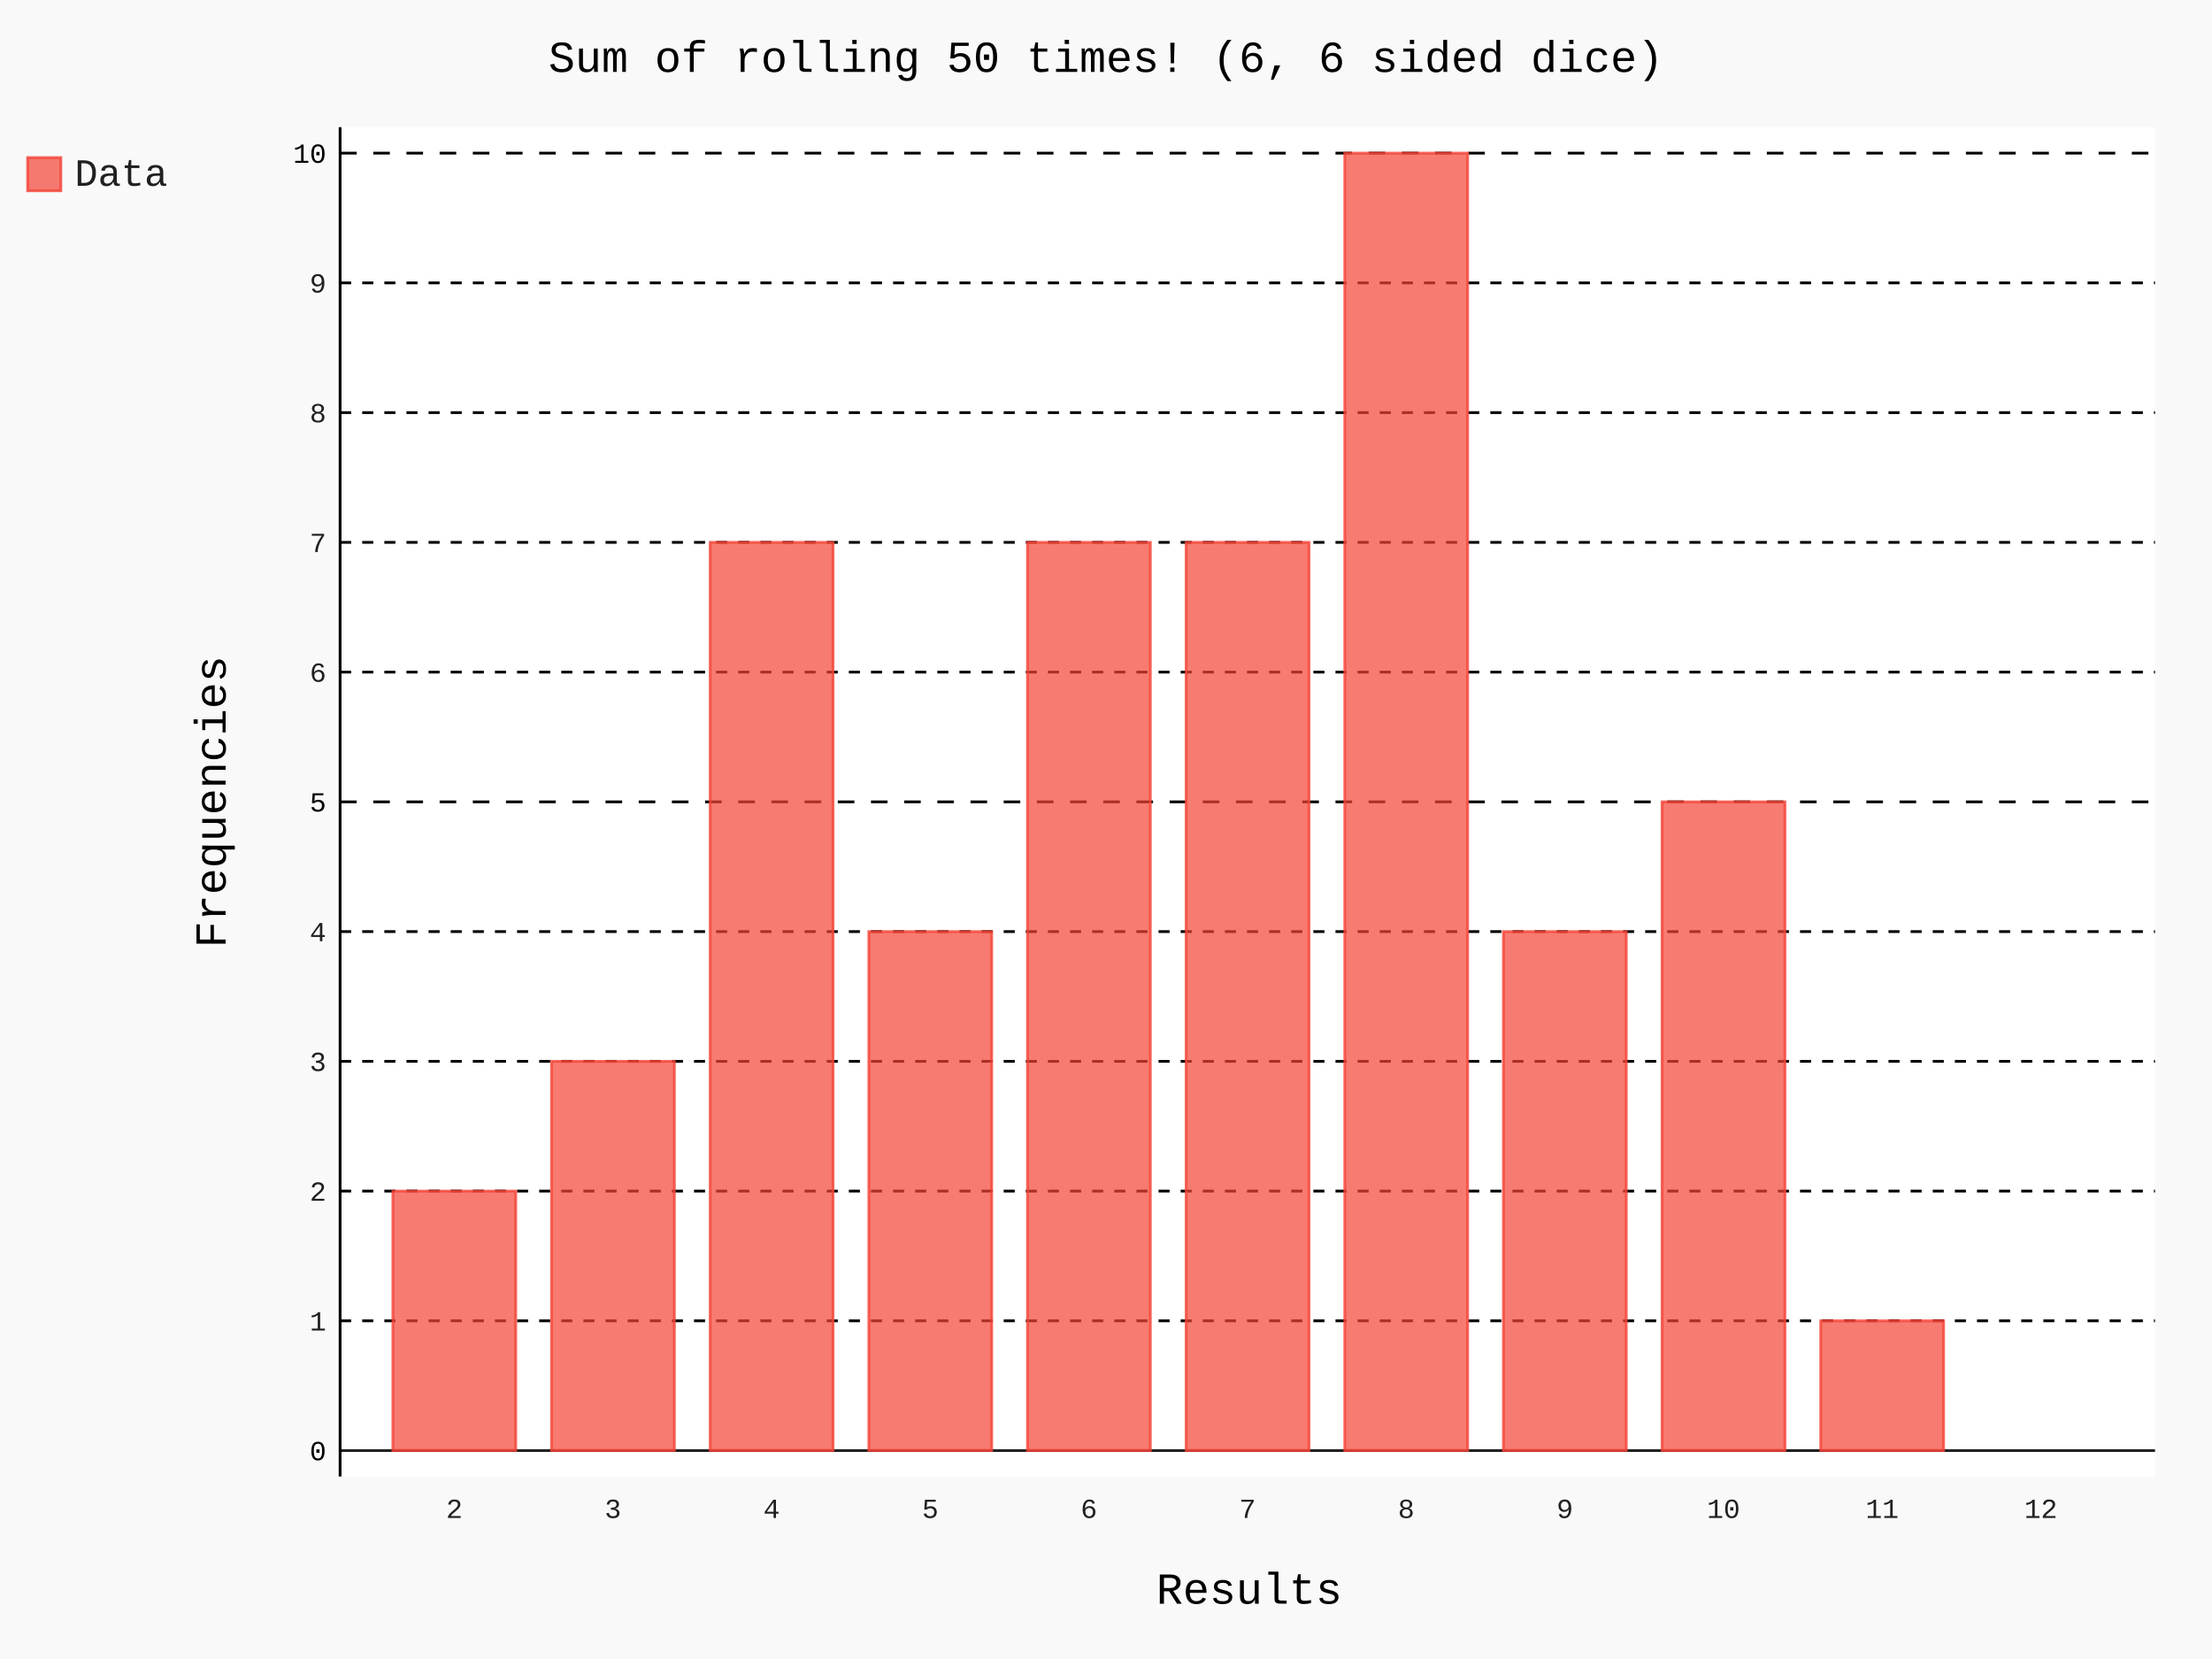
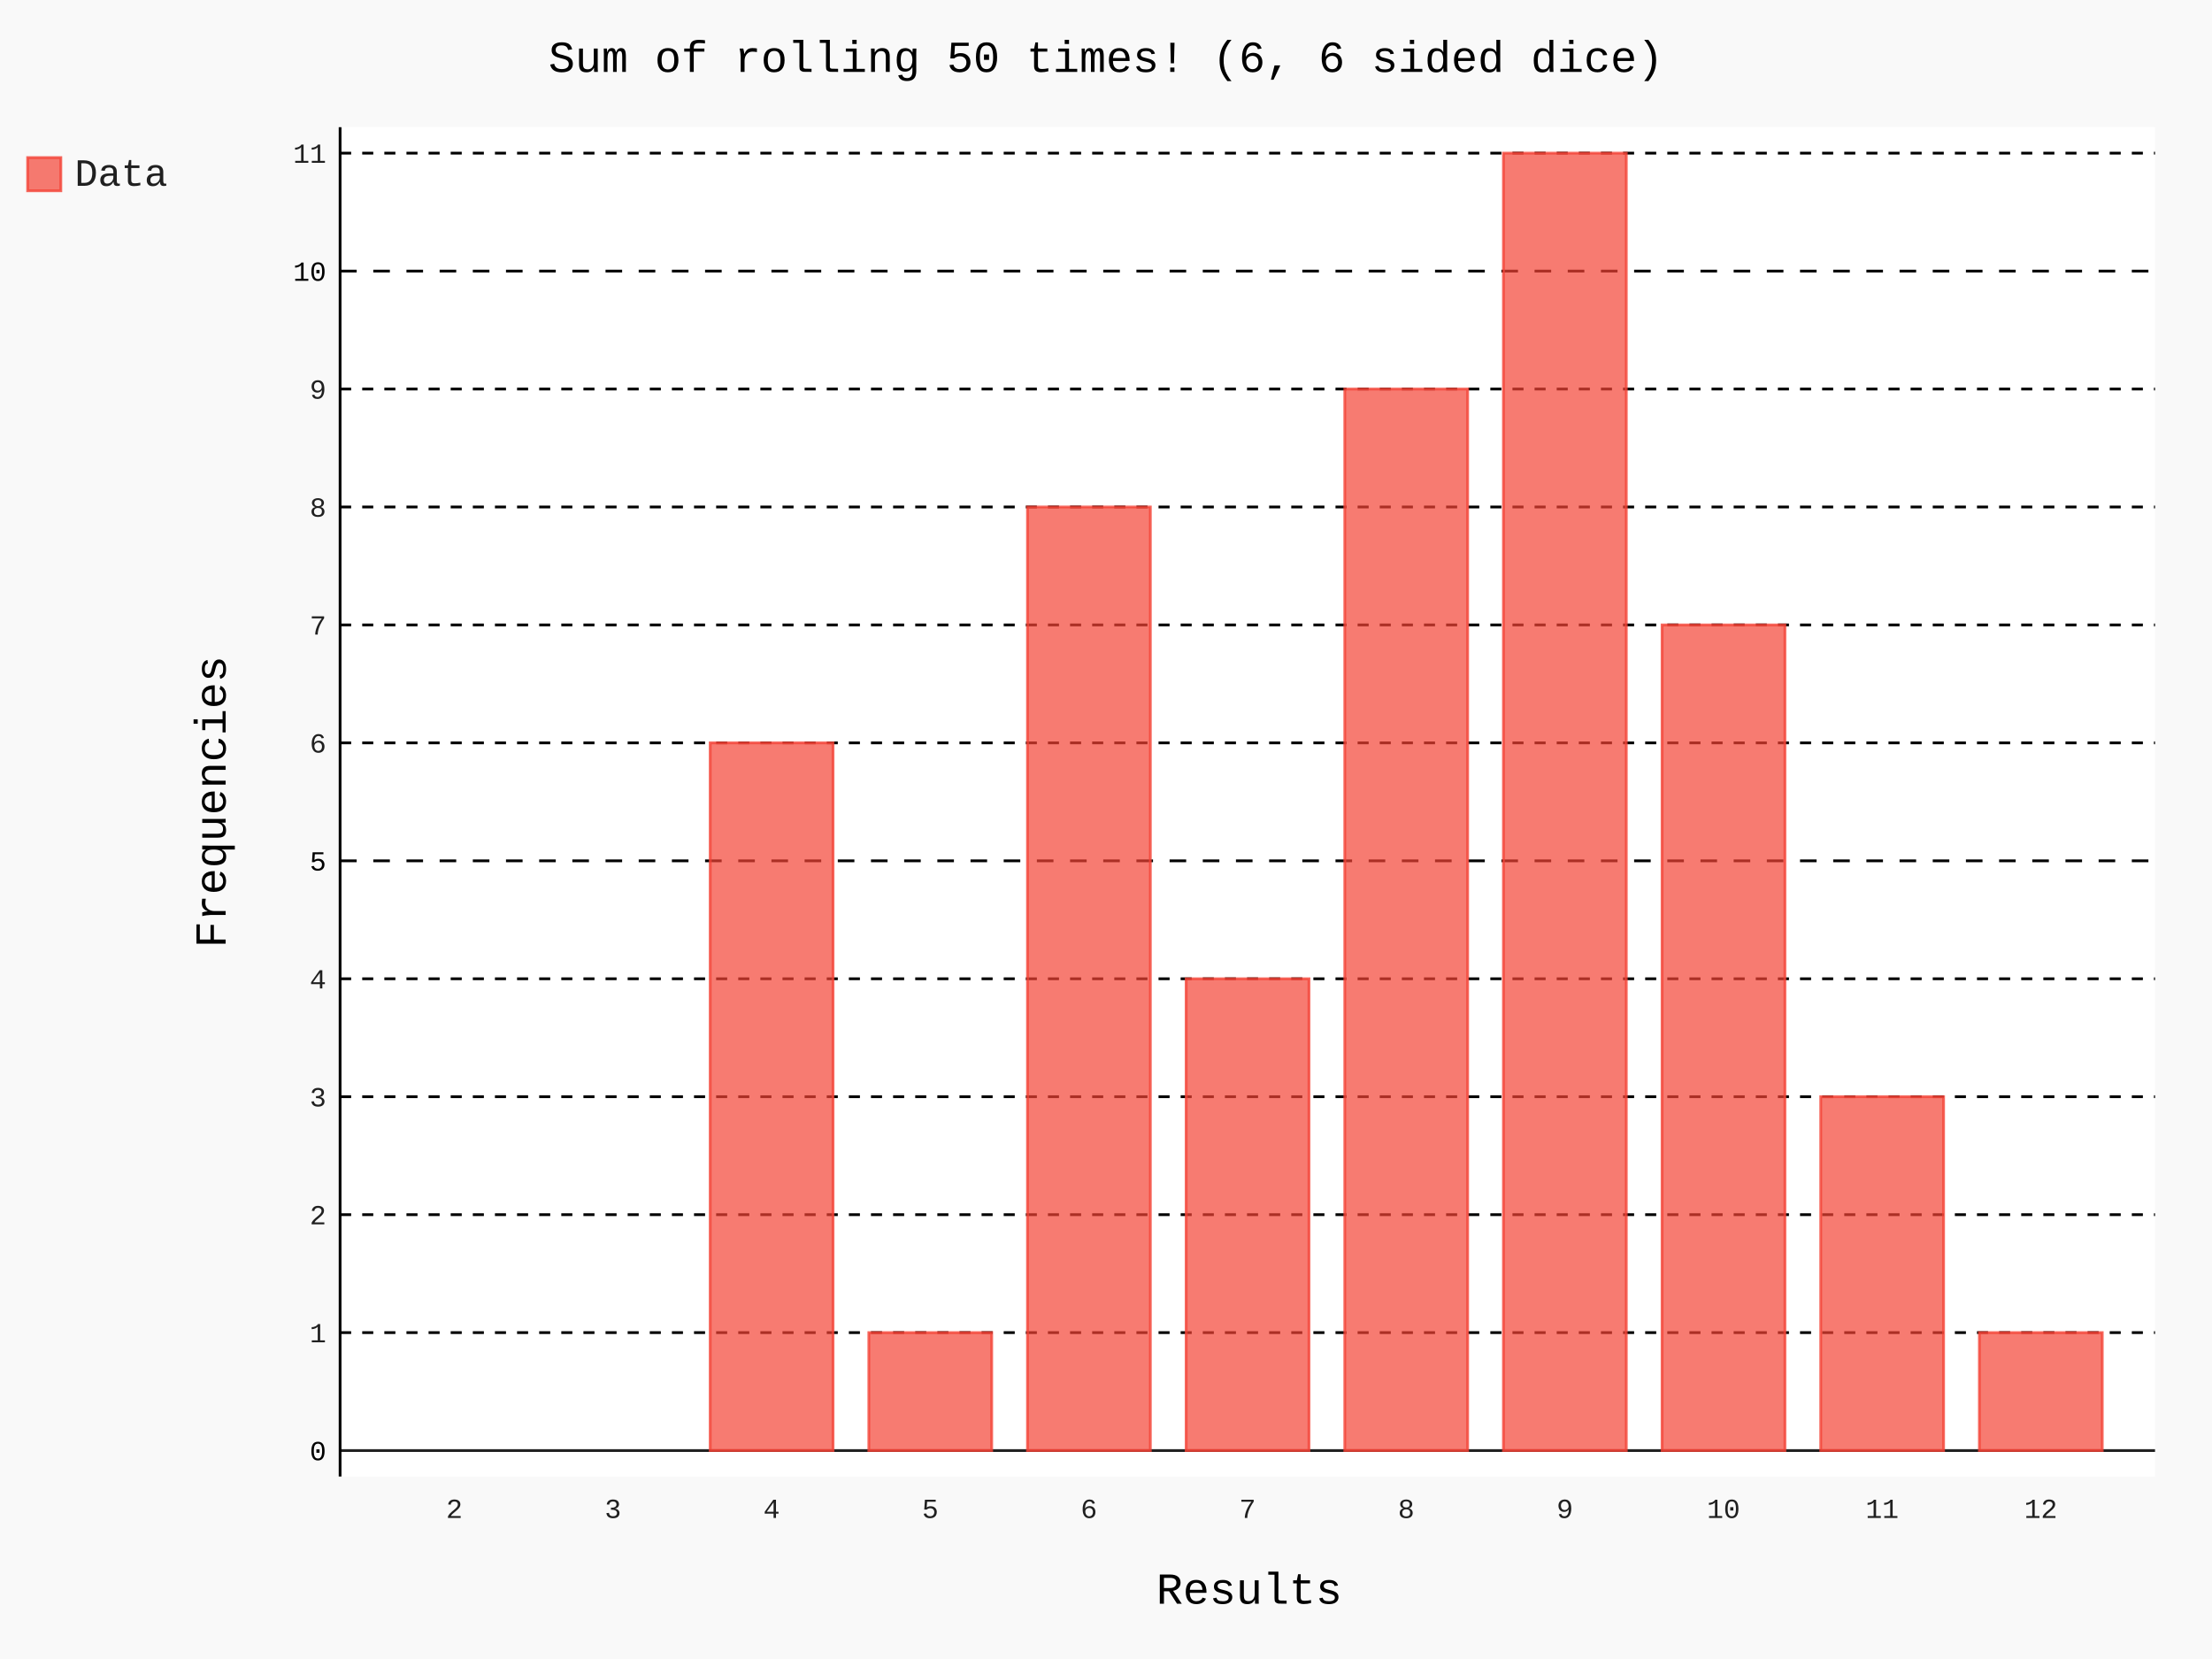
- <svg xmlns="http://www.w3.org/2000/svg" id="chart-dccce645-06d4-4d7a-bfc4-85b550eafcf9" class="pygal-chart" viewBox="0 0 800 600">
+ <svg xmlns="http://www.w3.org/2000/svg" id="chart-280f1f87-3bf0-451a-bb20-af6d14fa2c18" class="pygal-chart" viewBox="0 0 800 600">
  <defs>
-     <style type="text/css">#chart-dccce645-06d4-4d7a-bfc4-85b550eafcf9{-webkit-user-select:none;-webkit-font-smoothing:antialiased;font-family:Consolas,"Liberation Mono",Menlo,Courier,monospace}#chart-dccce645-06d4-4d7a-bfc4-85b550eafcf9 .title{font-family:Consolas,"Liberation Mono",Menlo,Courier,monospace;font-size:16px}#chart-dccce645-06d4-4d7a-bfc4-85b550eafcf9 .legends .legend text{font-family:Consolas,"Liberation Mono",Menlo,Courier,monospace;font-size:14px}#chart-dccce645-06d4-4d7a-bfc4-85b550eafcf9 .axis text{font-family:Consolas,"Liberation Mono",Menlo,Courier,monospace;font-size:10px}#chart-dccce645-06d4-4d7a-bfc4-85b550eafcf9 .axis text.major{font-family:Consolas,"Liberation Mono",Menlo,Courier,monospace;font-size:10px}#chart-dccce645-06d4-4d7a-bfc4-85b550eafcf9 .text-overlay text.value{font-family:Consolas,"Liberation Mono",Menlo,Courier,monospace;font-size:16px}#chart-dccce645-06d4-4d7a-bfc4-85b550eafcf9 .text-overlay text.label{font-family:Consolas,"Liberation Mono",Menlo,Courier,monospace;font-size:10px}#chart-dccce645-06d4-4d7a-bfc4-85b550eafcf9 .tooltip{font-family:Consolas,"Liberation Mono",Menlo,Courier,monospace;font-size:14px}#chart-dccce645-06d4-4d7a-bfc4-85b550eafcf9 text.no_data{font-family:Consolas,"Liberation Mono",Menlo,Courier,monospace;font-size:64px}
- #chart-dccce645-06d4-4d7a-bfc4-85b550eafcf9{background-color:rgba(249,249,249,1)}#chart-dccce645-06d4-4d7a-bfc4-85b550eafcf9 path,#chart-dccce645-06d4-4d7a-bfc4-85b550eafcf9 line,#chart-dccce645-06d4-4d7a-bfc4-85b550eafcf9 rect,#chart-dccce645-06d4-4d7a-bfc4-85b550eafcf9 circle{-webkit-transition:150ms;-moz-transition:150ms;transition:150ms}#chart-dccce645-06d4-4d7a-bfc4-85b550eafcf9 .graph &gt; .background{fill:rgba(249,249,249,1)}#chart-dccce645-06d4-4d7a-bfc4-85b550eafcf9 .plot &gt; .background{fill:rgba(255,255,255,1)}#chart-dccce645-06d4-4d7a-bfc4-85b550eafcf9 .graph{fill:rgba(0,0,0,.87)}#chart-dccce645-06d4-4d7a-bfc4-85b550eafcf9 text.no_data{fill:rgba(0,0,0,1)}#chart-dccce645-06d4-4d7a-bfc4-85b550eafcf9 .title{fill:rgba(0,0,0,1)}#chart-dccce645-06d4-4d7a-bfc4-85b550eafcf9 .legends .legend text{fill:rgba(0,0,0,.87)}#chart-dccce645-06d4-4d7a-bfc4-85b550eafcf9 .legends .legend:hover text{fill:rgba(0,0,0,1)}#chart-dccce645-06d4-4d7a-bfc4-85b550eafcf9 .axis .line{stroke:rgba(0,0,0,1)}#chart-dccce645-06d4-4d7a-bfc4-85b550eafcf9 .axis .guide.line{stroke:rgba(0,0,0,.54)}#chart-dccce645-06d4-4d7a-bfc4-85b550eafcf9 .axis .major.line{stroke:rgba(0,0,0,.87)}#chart-dccce645-06d4-4d7a-bfc4-85b550eafcf9 .axis text.major{fill:rgba(0,0,0,1)}#chart-dccce645-06d4-4d7a-bfc4-85b550eafcf9 .axis.y .guides:hover .guide.line,#chart-dccce645-06d4-4d7a-bfc4-85b550eafcf9 .line-graph .axis.x .guides:hover .guide.line,#chart-dccce645-06d4-4d7a-bfc4-85b550eafcf9 .stackedline-graph .axis.x .guides:hover .guide.line,#chart-dccce645-06d4-4d7a-bfc4-85b550eafcf9 .xy-graph .axis.x .guides:hover .guide.line{stroke:rgba(0,0,0,1)}#chart-dccce645-06d4-4d7a-bfc4-85b550eafcf9 .axis .guides:hover text{fill:rgba(0,0,0,1)}#chart-dccce645-06d4-4d7a-bfc4-85b550eafcf9 .reactive{fill-opacity:.7;stroke-opacity:.8;stroke-width:1}#chart-dccce645-06d4-4d7a-bfc4-85b550eafcf9 .ci{stroke:rgba(0,0,0,.87)}#chart-dccce645-06d4-4d7a-bfc4-85b550eafcf9 .reactive.active,#chart-dccce645-06d4-4d7a-bfc4-85b550eafcf9 .active .reactive{fill-opacity:.8;stroke-opacity:.9;stroke-width:4}#chart-dccce645-06d4-4d7a-bfc4-85b550eafcf9 .ci .reactive.active{stroke-width:1.5}#chart-dccce645-06d4-4d7a-bfc4-85b550eafcf9 .series text{fill:rgba(0,0,0,1)}#chart-dccce645-06d4-4d7a-bfc4-85b550eafcf9 .tooltip rect{fill:rgba(255,255,255,1);stroke:rgba(0,0,0,1);-webkit-transition:opacity 150ms;-moz-transition:opacity 150ms;transition:opacity 150ms}#chart-dccce645-06d4-4d7a-bfc4-85b550eafcf9 .tooltip .label{fill:rgba(0,0,0,.87)}#chart-dccce645-06d4-4d7a-bfc4-85b550eafcf9 .tooltip .label{fill:rgba(0,0,0,.87)}#chart-dccce645-06d4-4d7a-bfc4-85b550eafcf9 .tooltip .legend{font-size:.8em;fill:rgba(0,0,0,.54)}#chart-dccce645-06d4-4d7a-bfc4-85b550eafcf9 .tooltip .x_label{font-size:.6em;fill:rgba(0,0,0,1)}#chart-dccce645-06d4-4d7a-bfc4-85b550eafcf9 .tooltip .xlink{font-size:.5em;text-decoration:underline}#chart-dccce645-06d4-4d7a-bfc4-85b550eafcf9 .tooltip .value{font-size:1.5em}#chart-dccce645-06d4-4d7a-bfc4-85b550eafcf9 .bound{font-size:.5em}#chart-dccce645-06d4-4d7a-bfc4-85b550eafcf9 .max-value{font-size:.75em;fill:rgba(0,0,0,.54)}#chart-dccce645-06d4-4d7a-bfc4-85b550eafcf9 .map-element{fill:rgba(255,255,255,1);stroke:rgba(0,0,0,.54) !important}#chart-dccce645-06d4-4d7a-bfc4-85b550eafcf9 .map-element .reactive{fill-opacity:inherit;stroke-opacity:inherit}#chart-dccce645-06d4-4d7a-bfc4-85b550eafcf9 .color-0,#chart-dccce645-06d4-4d7a-bfc4-85b550eafcf9 .color-0 a:visited{stroke:#F44336;fill:#F44336}#chart-dccce645-06d4-4d7a-bfc4-85b550eafcf9 .text-overlay .color-0 text{fill:black}
- #chart-dccce645-06d4-4d7a-bfc4-85b550eafcf9 text.no_data{text-anchor:middle}#chart-dccce645-06d4-4d7a-bfc4-85b550eafcf9 .guide.line{fill:none}#chart-dccce645-06d4-4d7a-bfc4-85b550eafcf9 .centered{text-anchor:middle}#chart-dccce645-06d4-4d7a-bfc4-85b550eafcf9 .title{text-anchor:middle}#chart-dccce645-06d4-4d7a-bfc4-85b550eafcf9 .legends .legend text{fill-opacity:1}#chart-dccce645-06d4-4d7a-bfc4-85b550eafcf9 .axis.x text{text-anchor:middle}#chart-dccce645-06d4-4d7a-bfc4-85b550eafcf9 .axis.x:not(.web) text[transform]{text-anchor:start}#chart-dccce645-06d4-4d7a-bfc4-85b550eafcf9 .axis.x:not(.web) text[transform].backwards{text-anchor:end}#chart-dccce645-06d4-4d7a-bfc4-85b550eafcf9 .axis.y text{text-anchor:end}#chart-dccce645-06d4-4d7a-bfc4-85b550eafcf9 .axis.y text[transform].backwards{text-anchor:start}#chart-dccce645-06d4-4d7a-bfc4-85b550eafcf9 .axis.y2 text{text-anchor:start}#chart-dccce645-06d4-4d7a-bfc4-85b550eafcf9 .axis.y2 text[transform].backwards{text-anchor:end}#chart-dccce645-06d4-4d7a-bfc4-85b550eafcf9 .axis .guide.line{stroke-dasharray:4,4;stroke:black}#chart-dccce645-06d4-4d7a-bfc4-85b550eafcf9 .axis .major.guide.line{stroke-dasharray:6,6;stroke:black}#chart-dccce645-06d4-4d7a-bfc4-85b550eafcf9 .horizontal .axis.y .guide.line,#chart-dccce645-06d4-4d7a-bfc4-85b550eafcf9 .horizontal .axis.y2 .guide.line,#chart-dccce645-06d4-4d7a-bfc4-85b550eafcf9 .vertical .axis.x .guide.line{opacity:0}#chart-dccce645-06d4-4d7a-bfc4-85b550eafcf9 .horizontal .axis.always_show .guide.line,#chart-dccce645-06d4-4d7a-bfc4-85b550eafcf9 .vertical .axis.always_show .guide.line{opacity:1 !important}#chart-dccce645-06d4-4d7a-bfc4-85b550eafcf9 .axis.y .guides:hover .guide.line,#chart-dccce645-06d4-4d7a-bfc4-85b550eafcf9 .axis.y2 .guides:hover .guide.line,#chart-dccce645-06d4-4d7a-bfc4-85b550eafcf9 .axis.x .guides:hover .guide.line{opacity:1}#chart-dccce645-06d4-4d7a-bfc4-85b550eafcf9 .axis .guides:hover text{opacity:1}#chart-dccce645-06d4-4d7a-bfc4-85b550eafcf9 .nofill{fill:none}#chart-dccce645-06d4-4d7a-bfc4-85b550eafcf9 .subtle-fill{fill-opacity:.2}#chart-dccce645-06d4-4d7a-bfc4-85b550eafcf9 .dot{stroke-width:1px;fill-opacity:1;stroke-opacity:1}#chart-dccce645-06d4-4d7a-bfc4-85b550eafcf9 .dot.active{stroke-width:5px}#chart-dccce645-06d4-4d7a-bfc4-85b550eafcf9 .dot.negative{fill:transparent}#chart-dccce645-06d4-4d7a-bfc4-85b550eafcf9 text,#chart-dccce645-06d4-4d7a-bfc4-85b550eafcf9 tspan{stroke:none !important}#chart-dccce645-06d4-4d7a-bfc4-85b550eafcf9 .series text.active{opacity:1}#chart-dccce645-06d4-4d7a-bfc4-85b550eafcf9 .tooltip rect{fill-opacity:.95;stroke-width:.5}#chart-dccce645-06d4-4d7a-bfc4-85b550eafcf9 .tooltip text{fill-opacity:1}#chart-dccce645-06d4-4d7a-bfc4-85b550eafcf9 .showable{visibility:hidden}#chart-dccce645-06d4-4d7a-bfc4-85b550eafcf9 .showable.shown{visibility:visible}#chart-dccce645-06d4-4d7a-bfc4-85b550eafcf9 .gauge-background{fill:rgba(229,229,229,1);stroke:none}#chart-dccce645-06d4-4d7a-bfc4-85b550eafcf9 .bg-lines{stroke:rgba(249,249,249,1);stroke-width:2px}</style>
+     <style type="text/css">#chart-280f1f87-3bf0-451a-bb20-af6d14fa2c18{-webkit-user-select:none;-webkit-font-smoothing:antialiased;font-family:Consolas,"Liberation Mono",Menlo,Courier,monospace}#chart-280f1f87-3bf0-451a-bb20-af6d14fa2c18 .title{font-family:Consolas,"Liberation Mono",Menlo,Courier,monospace;font-size:16px}#chart-280f1f87-3bf0-451a-bb20-af6d14fa2c18 .legends .legend text{font-family:Consolas,"Liberation Mono",Menlo,Courier,monospace;font-size:14px}#chart-280f1f87-3bf0-451a-bb20-af6d14fa2c18 .axis text{font-family:Consolas,"Liberation Mono",Menlo,Courier,monospace;font-size:10px}#chart-280f1f87-3bf0-451a-bb20-af6d14fa2c18 .axis text.major{font-family:Consolas,"Liberation Mono",Menlo,Courier,monospace;font-size:10px}#chart-280f1f87-3bf0-451a-bb20-af6d14fa2c18 .text-overlay text.value{font-family:Consolas,"Liberation Mono",Menlo,Courier,monospace;font-size:16px}#chart-280f1f87-3bf0-451a-bb20-af6d14fa2c18 .text-overlay text.label{font-family:Consolas,"Liberation Mono",Menlo,Courier,monospace;font-size:10px}#chart-280f1f87-3bf0-451a-bb20-af6d14fa2c18 .tooltip{font-family:Consolas,"Liberation Mono",Menlo,Courier,monospace;font-size:14px}#chart-280f1f87-3bf0-451a-bb20-af6d14fa2c18 text.no_data{font-family:Consolas,"Liberation Mono",Menlo,Courier,monospace;font-size:64px}
+ #chart-280f1f87-3bf0-451a-bb20-af6d14fa2c18{background-color:rgba(249,249,249,1)}#chart-280f1f87-3bf0-451a-bb20-af6d14fa2c18 path,#chart-280f1f87-3bf0-451a-bb20-af6d14fa2c18 line,#chart-280f1f87-3bf0-451a-bb20-af6d14fa2c18 rect,#chart-280f1f87-3bf0-451a-bb20-af6d14fa2c18 circle{-webkit-transition:150ms;-moz-transition:150ms;transition:150ms}#chart-280f1f87-3bf0-451a-bb20-af6d14fa2c18 .graph &gt; .background{fill:rgba(249,249,249,1)}#chart-280f1f87-3bf0-451a-bb20-af6d14fa2c18 .plot &gt; .background{fill:rgba(255,255,255,1)}#chart-280f1f87-3bf0-451a-bb20-af6d14fa2c18 .graph{fill:rgba(0,0,0,.87)}#chart-280f1f87-3bf0-451a-bb20-af6d14fa2c18 text.no_data{fill:rgba(0,0,0,1)}#chart-280f1f87-3bf0-451a-bb20-af6d14fa2c18 .title{fill:rgba(0,0,0,1)}#chart-280f1f87-3bf0-451a-bb20-af6d14fa2c18 .legends .legend text{fill:rgba(0,0,0,.87)}#chart-280f1f87-3bf0-451a-bb20-af6d14fa2c18 .legends .legend:hover text{fill:rgba(0,0,0,1)}#chart-280f1f87-3bf0-451a-bb20-af6d14fa2c18 .axis .line{stroke:rgba(0,0,0,1)}#chart-280f1f87-3bf0-451a-bb20-af6d14fa2c18 .axis .guide.line{stroke:rgba(0,0,0,.54)}#chart-280f1f87-3bf0-451a-bb20-af6d14fa2c18 .axis .major.line{stroke:rgba(0,0,0,.87)}#chart-280f1f87-3bf0-451a-bb20-af6d14fa2c18 .axis text.major{fill:rgba(0,0,0,1)}#chart-280f1f87-3bf0-451a-bb20-af6d14fa2c18 .axis.y .guides:hover .guide.line,#chart-280f1f87-3bf0-451a-bb20-af6d14fa2c18 .line-graph .axis.x .guides:hover .guide.line,#chart-280f1f87-3bf0-451a-bb20-af6d14fa2c18 .stackedline-graph .axis.x .guides:hover .guide.line,#chart-280f1f87-3bf0-451a-bb20-af6d14fa2c18 .xy-graph .axis.x .guides:hover .guide.line{stroke:rgba(0,0,0,1)}#chart-280f1f87-3bf0-451a-bb20-af6d14fa2c18 .axis .guides:hover text{fill:rgba(0,0,0,1)}#chart-280f1f87-3bf0-451a-bb20-af6d14fa2c18 .reactive{fill-opacity:.7;stroke-opacity:.8;stroke-width:1}#chart-280f1f87-3bf0-451a-bb20-af6d14fa2c18 .ci{stroke:rgba(0,0,0,.87)}#chart-280f1f87-3bf0-451a-bb20-af6d14fa2c18 .reactive.active,#chart-280f1f87-3bf0-451a-bb20-af6d14fa2c18 .active .reactive{fill-opacity:.8;stroke-opacity:.9;stroke-width:4}#chart-280f1f87-3bf0-451a-bb20-af6d14fa2c18 .ci .reactive.active{stroke-width:1.5}#chart-280f1f87-3bf0-451a-bb20-af6d14fa2c18 .series text{fill:rgba(0,0,0,1)}#chart-280f1f87-3bf0-451a-bb20-af6d14fa2c18 .tooltip rect{fill:rgba(255,255,255,1);stroke:rgba(0,0,0,1);-webkit-transition:opacity 150ms;-moz-transition:opacity 150ms;transition:opacity 150ms}#chart-280f1f87-3bf0-451a-bb20-af6d14fa2c18 .tooltip .label{fill:rgba(0,0,0,.87)}#chart-280f1f87-3bf0-451a-bb20-af6d14fa2c18 .tooltip .label{fill:rgba(0,0,0,.87)}#chart-280f1f87-3bf0-451a-bb20-af6d14fa2c18 .tooltip .legend{font-size:.8em;fill:rgba(0,0,0,.54)}#chart-280f1f87-3bf0-451a-bb20-af6d14fa2c18 .tooltip .x_label{font-size:.6em;fill:rgba(0,0,0,1)}#chart-280f1f87-3bf0-451a-bb20-af6d14fa2c18 .tooltip .xlink{font-size:.5em;text-decoration:underline}#chart-280f1f87-3bf0-451a-bb20-af6d14fa2c18 .tooltip .value{font-size:1.5em}#chart-280f1f87-3bf0-451a-bb20-af6d14fa2c18 .bound{font-size:.5em}#chart-280f1f87-3bf0-451a-bb20-af6d14fa2c18 .max-value{font-size:.75em;fill:rgba(0,0,0,.54)}#chart-280f1f87-3bf0-451a-bb20-af6d14fa2c18 .map-element{fill:rgba(255,255,255,1);stroke:rgba(0,0,0,.54) !important}#chart-280f1f87-3bf0-451a-bb20-af6d14fa2c18 .map-element .reactive{fill-opacity:inherit;stroke-opacity:inherit}#chart-280f1f87-3bf0-451a-bb20-af6d14fa2c18 .color-0,#chart-280f1f87-3bf0-451a-bb20-af6d14fa2c18 .color-0 a:visited{stroke:#F44336;fill:#F44336}#chart-280f1f87-3bf0-451a-bb20-af6d14fa2c18 .text-overlay .color-0 text{fill:black}
+ #chart-280f1f87-3bf0-451a-bb20-af6d14fa2c18 text.no_data{text-anchor:middle}#chart-280f1f87-3bf0-451a-bb20-af6d14fa2c18 .guide.line{fill:none}#chart-280f1f87-3bf0-451a-bb20-af6d14fa2c18 .centered{text-anchor:middle}#chart-280f1f87-3bf0-451a-bb20-af6d14fa2c18 .title{text-anchor:middle}#chart-280f1f87-3bf0-451a-bb20-af6d14fa2c18 .legends .legend text{fill-opacity:1}#chart-280f1f87-3bf0-451a-bb20-af6d14fa2c18 .axis.x text{text-anchor:middle}#chart-280f1f87-3bf0-451a-bb20-af6d14fa2c18 .axis.x:not(.web) text[transform]{text-anchor:start}#chart-280f1f87-3bf0-451a-bb20-af6d14fa2c18 .axis.x:not(.web) text[transform].backwards{text-anchor:end}#chart-280f1f87-3bf0-451a-bb20-af6d14fa2c18 .axis.y text{text-anchor:end}#chart-280f1f87-3bf0-451a-bb20-af6d14fa2c18 .axis.y text[transform].backwards{text-anchor:start}#chart-280f1f87-3bf0-451a-bb20-af6d14fa2c18 .axis.y2 text{text-anchor:start}#chart-280f1f87-3bf0-451a-bb20-af6d14fa2c18 .axis.y2 text[transform].backwards{text-anchor:end}#chart-280f1f87-3bf0-451a-bb20-af6d14fa2c18 .axis .guide.line{stroke-dasharray:4,4;stroke:black}#chart-280f1f87-3bf0-451a-bb20-af6d14fa2c18 .axis .major.guide.line{stroke-dasharray:6,6;stroke:black}#chart-280f1f87-3bf0-451a-bb20-af6d14fa2c18 .horizontal .axis.y .guide.line,#chart-280f1f87-3bf0-451a-bb20-af6d14fa2c18 .horizontal .axis.y2 .guide.line,#chart-280f1f87-3bf0-451a-bb20-af6d14fa2c18 .vertical .axis.x .guide.line{opacity:0}#chart-280f1f87-3bf0-451a-bb20-af6d14fa2c18 .horizontal .axis.always_show .guide.line,#chart-280f1f87-3bf0-451a-bb20-af6d14fa2c18 .vertical .axis.always_show .guide.line{opacity:1 !important}#chart-280f1f87-3bf0-451a-bb20-af6d14fa2c18 .axis.y .guides:hover .guide.line,#chart-280f1f87-3bf0-451a-bb20-af6d14fa2c18 .axis.y2 .guides:hover .guide.line,#chart-280f1f87-3bf0-451a-bb20-af6d14fa2c18 .axis.x .guides:hover .guide.line{opacity:1}#chart-280f1f87-3bf0-451a-bb20-af6d14fa2c18 .axis .guides:hover text{opacity:1}#chart-280f1f87-3bf0-451a-bb20-af6d14fa2c18 .nofill{fill:none}#chart-280f1f87-3bf0-451a-bb20-af6d14fa2c18 .subtle-fill{fill-opacity:.2}#chart-280f1f87-3bf0-451a-bb20-af6d14fa2c18 .dot{stroke-width:1px;fill-opacity:1;stroke-opacity:1}#chart-280f1f87-3bf0-451a-bb20-af6d14fa2c18 .dot.active{stroke-width:5px}#chart-280f1f87-3bf0-451a-bb20-af6d14fa2c18 .dot.negative{fill:transparent}#chart-280f1f87-3bf0-451a-bb20-af6d14fa2c18 text,#chart-280f1f87-3bf0-451a-bb20-af6d14fa2c18 tspan{stroke:none !important}#chart-280f1f87-3bf0-451a-bb20-af6d14fa2c18 .series text.active{opacity:1}#chart-280f1f87-3bf0-451a-bb20-af6d14fa2c18 .tooltip rect{fill-opacity:.95;stroke-width:.5}#chart-280f1f87-3bf0-451a-bb20-af6d14fa2c18 .tooltip text{fill-opacity:1}#chart-280f1f87-3bf0-451a-bb20-af6d14fa2c18 .showable{visibility:hidden}#chart-280f1f87-3bf0-451a-bb20-af6d14fa2c18 .showable.shown{visibility:visible}#chart-280f1f87-3bf0-451a-bb20-af6d14fa2c18 .gauge-background{fill:rgba(229,229,229,1);stroke:none}#chart-280f1f87-3bf0-451a-bb20-af6d14fa2c18 .bg-lines{stroke:rgba(249,249,249,1);stroke-width:2px}</style>
  </defs>
  <g class="graph bar-graph vertical">
    <rect x="0" y="0" width="800" height="600" class="background" />
    <g transform="translate(123, 46)" class="plot">
      <rect x="0" y="0" width="656.4" height="488" class="background" />
      <g class="axis y always_show">
        <g class="guides">
          <path d="M0 478.615 h656.4" class="axis major line" />
          <text x="-5" y="482.115" class="major">0</text>
        </g>
        <g class="guides">
-           <path d="M0 431.692 h656.4" class="guide line" />
-           <text x="-5" y="435.192" class="">1</text>
+           <path d="M0 435.958 h656.4" class="guide line" />
+           <text x="-5" y="439.458" class="">1</text>
        </g>
        <g class="guides">
-           <path d="M0 384.769 h656.4" class="guide line" />
-           <text x="-5" y="388.269" class="">2</text>
+           <path d="M0 393.301 h656.4" class="guide line" />
+           <text x="-5" y="396.801" class="">2</text>
        </g>
        <g class="guides">
-           <path d="M0 337.846 h656.4" class="guide line" />
-           <text x="-5" y="341.346" class="">3</text>
+           <path d="M0 350.643 h656.4" class="guide line" />
+           <text x="-5" y="354.143" class="">3</text>
        </g>
        <g class="guides">
-           <path d="M0 290.923 h656.4" class="guide line" />
-           <text x="-5" y="294.423" class="">4</text>
+           <path d="M0 307.986 h656.4" class="guide line" />
+           <text x="-5" y="311.486" class="">4</text>
        </g>
        <g class="guides">
-           <path d="M0 244 h656.4" class="major guide line" />
-           <text x="-5" y="247.5" class="major">5</text>
+           <path d="M0 265.329 h656.4" class="major guide line" />
+           <text x="-5" y="268.829" class="major">5</text>
        </g>
        <g class="guides">
-           <path d="M0 197.077 h656.4" class="guide line" />
-           <text x="-5" y="200.577" class="">6</text>
+           <path d="M0 222.671 h656.4" class="guide line" />
+           <text x="-5" y="226.171" class="">6</text>
        </g>
        <g class="guides">
-           <path d="M0 150.154 h656.4" class="guide line" />
-           <text x="-5" y="153.654" class="">7</text>
+           <path d="M0 180.014 h656.4" class="guide line" />
+           <text x="-5" y="183.514" class="">7</text>
        </g>
        <g class="guides">
-           <path d="M0 103.231 h656.4" class="guide line" />
-           <text x="-5" y="106.731" class="">8</text>
+           <path d="M0 137.357 h656.4" class="guide line" />
+           <text x="-5" y="140.857" class="">8</text>
        </g>
        <g class="guides">
-           <path d="M0 56.308 h656.4" class="guide line" />
-           <text x="-5" y="59.808" class="">9</text>
+           <path d="M0 94.699 h656.4" class="guide line" />
+           <text x="-5" y="98.199" class="">9</text>
        </g>
        <g class="guides">
-           <path d="M0 9.385 h656.4" class="major guide line" />
-           <text x="-5" y="12.885" class="major">10</text>
+           <path d="M0 52.042 h656.4" class="major guide line" />
+           <text x="-5" y="55.542" class="major">10</text>
+         </g>
+         <g class="guides">
+           <path d="M0 9.385 h656.4" class="guide line" />
+           <text x="-5" y="12.885" class="">11</text>
        </g>
      </g>
      <g class="axis x">
        <path d="M0 0 v488" class="line" />
        <g class="guides">
          <path d="M41.312 0 v488" class="guide line" />
          <text x="41.312" y="503.0" class="">2</text>
        </g>
        <g class="guides">
          <path d="M98.69 0 v488" class="guide line" />
          <text x="98.69" y="503.0" class="">3</text>
        </g>
        <g class="guides">
          <path d="M156.067 0 v488" class="guide line" />
          <text x="156.067" y="503.0" class="">4</text>
        </g>
        <g class="guides">
          <path d="M213.445 0 v488" class="guide line" />
          <text x="213.445" y="503.0" class="">5</text>
        </g>
        <g class="guides">
          <path d="M270.822 0 v488" class="guide line" />
          <text x="270.822" y="503.0" class="">6</text>
        </g>
        <g class="guides">
          <path d="M328.2 0 v488" class="guide line" />
          <text x="328.2" y="503.0" class="">7</text>
        </g>
        <g class="guides">
          <path d="M385.578 0 v488" class="guide line" />
          <text x="385.578" y="503.0" class="">8</text>
        </g>
        <g class="guides">
          <path d="M442.955 0 v488" class="guide line" />
          <text x="442.955" y="503.0" class="">9</text>
        </g>
        <g class="guides">
          <path d="M500.333 0 v488" class="guide line" />
          <text x="500.333" y="503.0" class="">10</text>
        </g>
        <g class="guides">
          <path d="M557.71 0 v488" class="guide line" />
          <text x="557.71" y="503.0" class="">11</text>
        </g>
        <g class="guides">
          <path d="M615.088 0 v488" class="guide line" />
          <text x="615.088" y="503.0" class="">12</text>
        </g>
      </g>
      <g class="series serie-0 color-0">
        <g class="bars">
          <g class="bar">
-             <rect x="19.095" y="384.769" rx="0" ry="0" width="44.433" height="93.846" class="rect reactive tooltip-trigger" />
+             <rect x="19.095" y="478.615" rx="0" ry="0" width="44.433" height="0.0" class="rect reactive tooltip-trigger" />
          </g>
          <g class="bar">
-             <rect x="76.473" y="337.846" rx="0" ry="0" width="44.433" height="140.769" class="rect reactive tooltip-trigger" />
+             <rect x="76.473" y="478.615" rx="0" ry="0" width="44.433" height="0.0" class="rect reactive tooltip-trigger" />
          </g>
          <g class="bar">
-             <rect x="133.851" y="150.154" rx="0" ry="0" width="44.433" height="328.462" class="rect reactive tooltip-trigger" />
+             <rect x="133.851" y="222.671" rx="0" ry="0" width="44.433" height="255.944" class="rect reactive tooltip-trigger" />
          </g>
          <g class="bar">
-             <rect x="191.228" y="290.923" rx="0" ry="0" width="44.433" height="187.692" class="rect reactive tooltip-trigger" />
+             <rect x="191.228" y="435.958" rx="0" ry="0" width="44.433" height="42.657" class="rect reactive tooltip-trigger" />
          </g>
          <g class="bar">
-             <rect x="248.606" y="150.154" rx="0" ry="0" width="44.433" height="328.462" class="rect reactive tooltip-trigger" />
+             <rect x="248.606" y="137.357" rx="0" ry="0" width="44.433" height="341.259" class="rect reactive tooltip-trigger" />
          </g>
          <g class="bar">
-             <rect x="305.983" y="150.154" rx="0" ry="0" width="44.433" height="328.462" class="rect reactive tooltip-trigger" />
+             <rect x="305.983" y="307.986" rx="0" ry="0" width="44.433" height="170.629" class="rect reactive tooltip-trigger" />
          </g>
          <g class="bar">
-             <rect x="363.361" y="9.385" rx="0" ry="0" width="44.433" height="469.231" class="rect reactive tooltip-trigger" />
+             <rect x="363.361" y="94.699" rx="0" ry="0" width="44.433" height="383.916" class="rect reactive tooltip-trigger" />
          </g>
          <g class="bar">
-             <rect x="420.739" y="290.923" rx="0" ry="0" width="44.433" height="187.692" class="rect reactive tooltip-trigger" />
+             <rect x="420.739" y="9.385" rx="0" ry="0" width="44.433" height="469.231" class="rect reactive tooltip-trigger" />
          </g>
          <g class="bar">
-             <rect x="478.116" y="244" rx="0" ry="0" width="44.433" height="234.615" class="rect reactive tooltip-trigger" />
+             <rect x="478.116" y="180.014" rx="0" ry="0" width="44.433" height="298.601" class="rect reactive tooltip-trigger" />
          </g>
          <g class="bar">
-             <rect x="535.494" y="431.692" rx="0" ry="0" width="44.433" height="46.923" class="rect reactive tooltip-trigger" />
+             <rect x="535.494" y="350.643" rx="0" ry="0" width="44.433" height="127.972" class="rect reactive tooltip-trigger" />
          </g>
          <g class="bar">
-             <rect x="592.871" y="478.615" rx="0" ry="0" width="44.433" height="0.0" class="rect reactive tooltip-trigger" />
+             <rect x="592.871" y="435.958" rx="0" ry="0" width="44.433" height="42.657" class="rect reactive tooltip-trigger" />
          </g>
        </g>
      </g>
    </g>
    <g class="titles">
      <text x="400.0" y="26" class="title plot_title">Sum of rolling 50 times! (6, 6 sided dice)</text>
      <text x="451.8" y="580" class="title">Results</text>
      <text x="55.6" y="316.0" class="title" transform="rotate(-90 55.6 290)">Frequencies</text>
    </g>
    <g transform="translate(123, 46)" class="plot overlay">
      <g class="series serie-0 color-0" />
    </g>
    <g transform="translate(123, 46)" class="plot text-overlay">
      <g class="series serie-0 color-0" />
    </g>
    <g transform="translate(123, 46)" class="plot tooltip-overlay">
      <g transform="translate(0 0)" style="opacity: 0" class="tooltip">
        <rect rx="0" ry="0" width="0" height="0" class="tooltip-box" />
        <g class="text" />
      </g>
    </g>
    <g transform="translate(10, 56)" class="legends">
      <g id="activate-serie-0" class="legend reactive activate-serie">
        <rect x="0.0" y="1.0" width="12" height="12" class="color-0 reactive" />
        <text x="17.0" y="11.2">Data</text>
      </g>
    </g>
    <g transform="translate(790, 56)" class="legends" />
  </g>
</svg>
